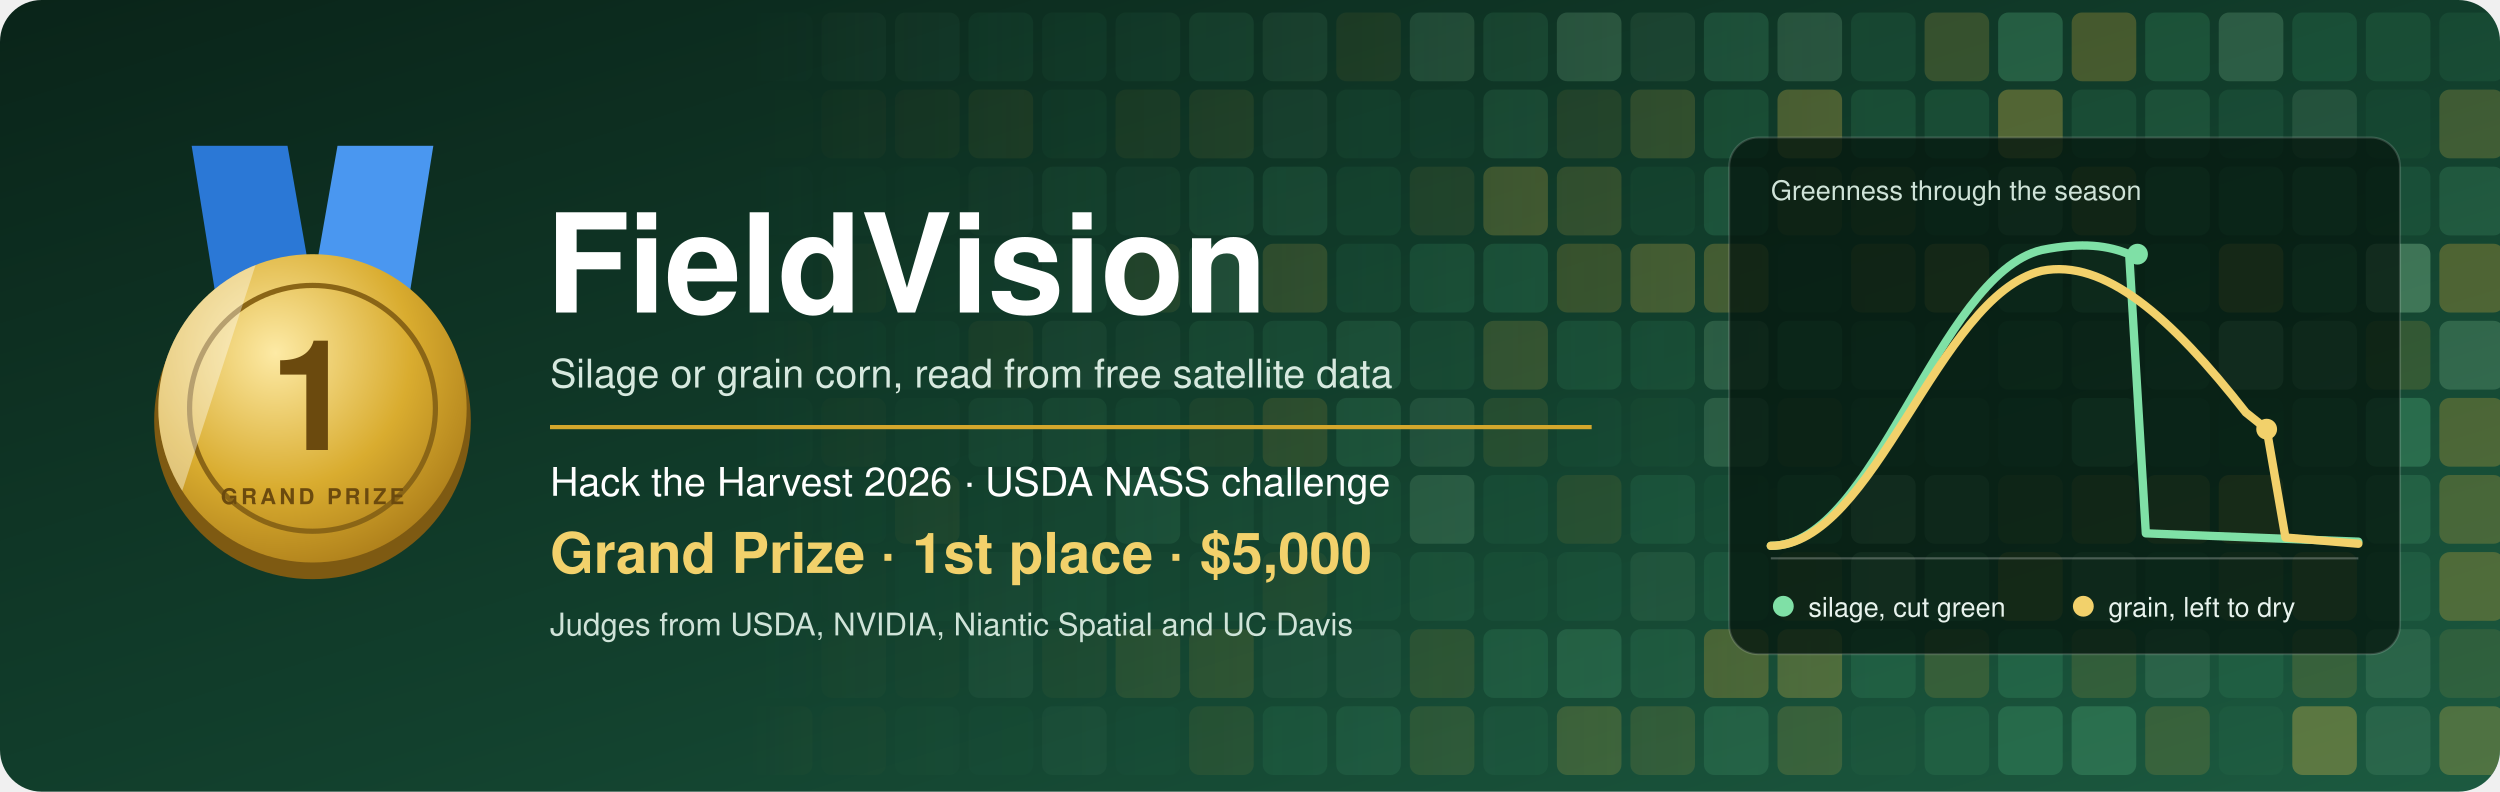
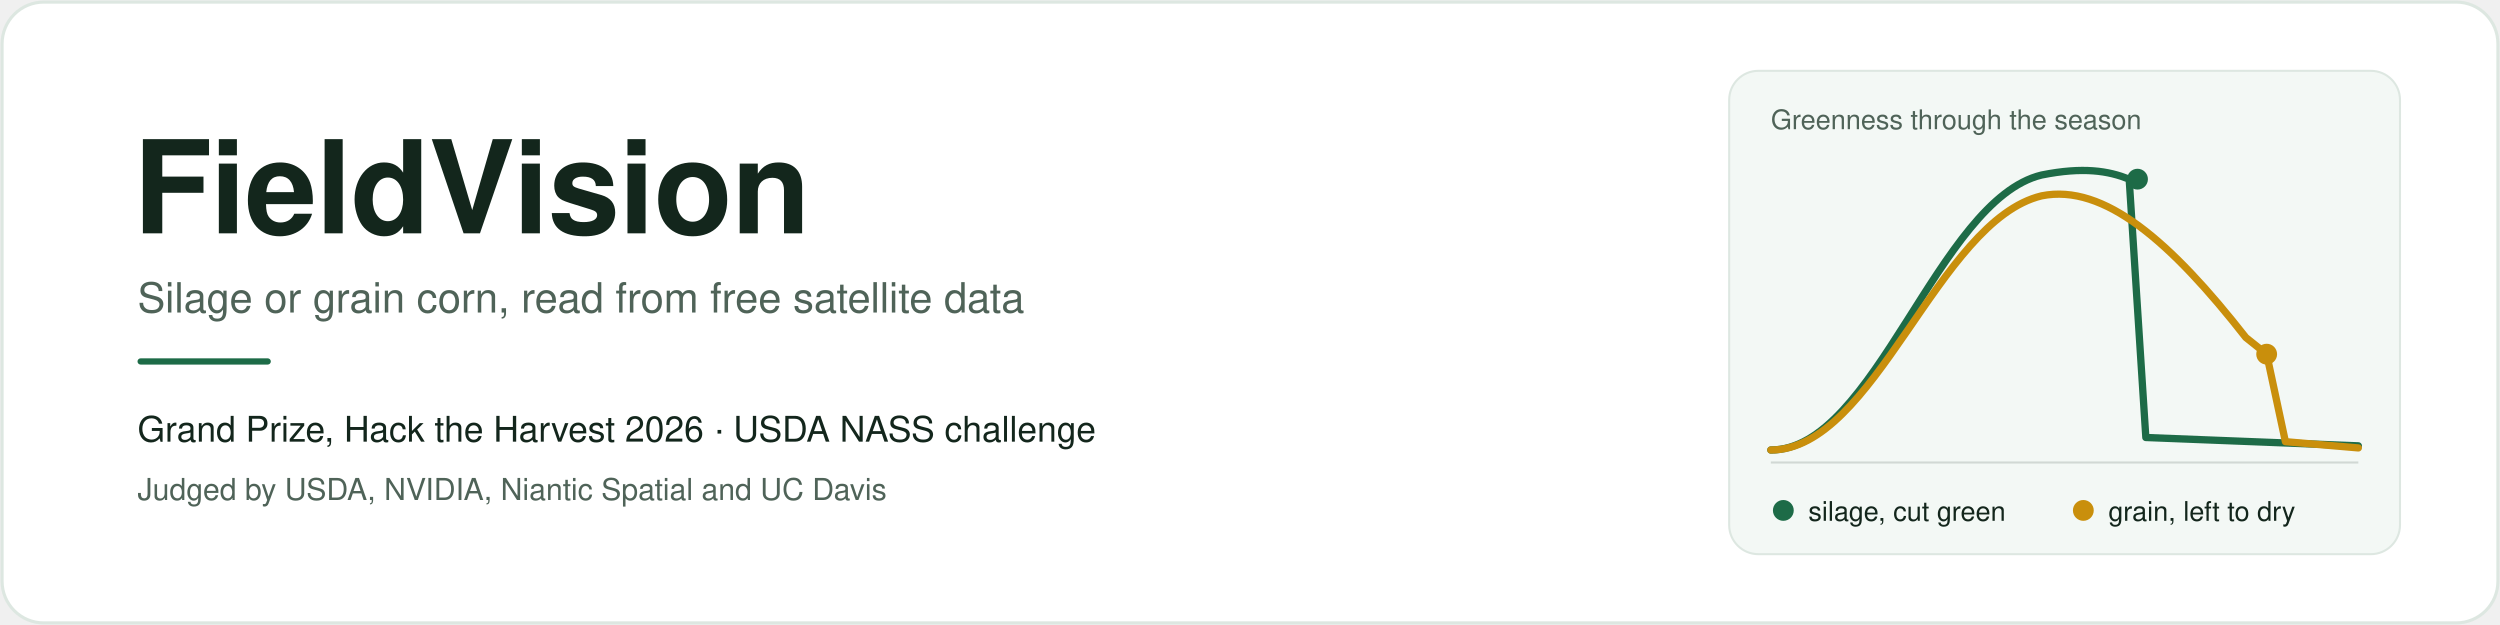
- <svg xmlns="http://www.w3.org/2000/svg" viewBox="0 0 1200 380" width="1200" height="380" role="img" aria-label="FieldVision: Grand Prize, 1st place, Hack the Harvest 2026, USDA NASS challenge">
+ <svg xmlns="http://www.w3.org/2000/svg" viewBox="0 0 1200 300" width="1200" height="300" role="img" aria-label="FieldVision: Grand Prize, Hack the Harvest 2026, USDA NASS challenge">
  <defs>
-     <linearGradient id="bg" x1="0" y1="0" x2="1" y2="1">
-       <stop offset="0" stop-color="#0a2419" />
-       <stop offset="0.55" stop-color="#12402d" />
-       <stop offset="1" stop-color="#1c5a40" />
-     </linearGradient>
-     <linearGradient id="fade" x1="0" y1="0" x2="1" y2="0">
-       <stop offset="0.30" stop-color="#fff" stop-opacity="0" />
-       <stop offset="0.75" stop-color="#fff" stop-opacity="1" />
-     </linearGradient>
-     <mask id="tilemask">
-       <rect width="1200" height="380" fill="url(#fade)" />
-     </mask>
-     <clipPath id="frame">
-       <rect width="1200" height="380" rx="20" />
-     </clipPath>
-     <radialGradient id="gold" cx="0.38" cy="0.32" r="0.8">
-       <stop offset="0" stop-color="#fdeaa5" />
-       <stop offset="0.55" stop-color="#d9ac2f" />
-       <stop offset="1" stop-color="#a47516" />
-     </radialGradient>
-     <clipPath id="coin">
-       <circle cx="150" cy="196" r="74" />
-     </clipPath>
    <style>
      text { font-family: 'Segoe UI', 'Helvetica Neue', Helvetica, Arial, sans-serif; }
-       .draw { fill: none; stroke-width: 4; stroke-linecap: round; stroke-linejoin: round;
+       .draw { fill: none; stroke-width: 3.5; stroke-linecap: round; stroke-linejoin: round;
               stroke-dasharray: 640; stroke-dashoffset: 0; animation: draw 9s ease-out infinite; }
      .late { animation-name: drawlate; }
-       .shine { animation: sweep 5s ease-in-out infinite; }
      .dot { opacity: 1; animation: pop 9s ease-out infinite; }
      @keyframes drawlate { 0%, 8% { stroke-dashoffset: 640; } 40% { stroke-dashoffset: 0; } 100% { stroke-dashoffset: 0; } }
      @keyframes draw { 0% { stroke-dashoffset: 640; } 32% { stroke-dashoffset: 0; } 100% { stroke-dashoffset: 0; } }
-       @keyframes sweep { 0%, 55% { transform: translateX(-170px); } 85%, 100% { transform: translateX(170px); } }
      @keyframes pop { 0%, 30% { opacity: 0; } 38%, 100% { opacity: 1; } }
    </style>
  </defs>
-   <g clip-path="url(#frame)">
-     <rect width="1200" height="380" fill="url(#bg)" />
-     <g mask="url(#tilemask)">
-       <rect x="6.0" y="6.0" width="31" height="33" rx="5" fill="#2f7d55" opacity="0.33" />
-       <rect x="41.3" y="6.0" width="31" height="33" rx="5" fill="#d9b84a" opacity="0.26" />
-       <rect x="76.6" y="6.0" width="31" height="33" rx="5" fill="#3f9a6a" opacity="0.30" />
-       <rect x="111.9" y="6.0" width="31" height="33" rx="5" fill="#3f9a6a" opacity="0.19" />
-       <rect x="147.2" y="6.0" width="31" height="33" rx="5" fill="#3f9a6a" opacity="0.32" />
-       <rect x="182.5" y="6.0" width="31" height="33" rx="5" fill="#58b782" opacity="0.11" />
-       <rect x="217.8" y="6.0" width="31" height="33" rx="5" fill="#d9b84a" opacity="0.20" />
-       <rect x="253.1" y="6.0" width="31" height="33" rx="5" fill="#58b782" opacity="0.12" />
-       <rect x="288.4" y="6.0" width="31" height="33" rx="5" fill="#d9b84a" opacity="0.11" />
-       <rect x="323.7" y="6.0" width="31" height="33" rx="5" fill="#8fcf9f" opacity="0.13" />
-       <rect x="359.0" y="6.0" width="31" height="33" rx="5" fill="#58b782" opacity="0.25" />
-       <rect x="394.3" y="6.0" width="31" height="33" rx="5" fill="#8fcf9f" opacity="0.33" />
-       <rect x="429.6" y="6.0" width="31" height="33" rx="5" fill="#8fcf9f" opacity="0.24" />
-       <rect x="464.9" y="6.0" width="31" height="33" rx="5" fill="#3f9a6a" opacity="0.33" />
-       <rect x="500.2" y="6.0" width="31" height="33" rx="5" fill="#3f9a6a" opacity="0.23" />
-       <rect x="535.5" y="6.0" width="31" height="33" rx="5" fill="#58b782" opacity="0.17" />
-       <rect x="570.8" y="6.0" width="31" height="33" rx="5" fill="#58b782" opacity="0.23" />
-       <rect x="606.1" y="6.0" width="31" height="33" rx="5" fill="#8fcf9f" opacity="0.17" />
-       <rect x="641.4" y="6.0" width="31" height="33" rx="5" fill="#c9a53a" opacity="0.14" />
-       <rect x="676.7" y="6.0" width="31" height="33" rx="5" fill="#8fcf9f" opacity="0.24" />
-       <rect x="712.0" y="6.0" width="31" height="33" rx="5" fill="#58b782" opacity="0.19" />
-       <rect x="747.3" y="6.0" width="31" height="33" rx="5" fill="#8fcf9f" opacity="0.27" />
-       <rect x="782.6" y="6.0" width="31" height="33" rx="5" fill="#8fcf9f" opacity="0.11" />
-       <rect x="817.9" y="6.0" width="31" height="33" rx="5" fill="#58b782" opacity="0.22" />
-       <rect x="853.2" y="6.0" width="31" height="33" rx="5" fill="#8fcf9f" opacity="0.20" />
-       <rect x="888.5" y="6.0" width="31" height="33" rx="5" fill="#2f7d55" opacity="0.21" />
-       <rect x="923.8" y="6.0" width="31" height="33" rx="5" fill="#d9b84a" opacity="0.19" />
-       <rect x="959.1" y="6.0" width="31" height="33" rx="5" fill="#58b782" opacity="0.29" />
-       <rect x="994.4" y="6.0" width="31" height="33" rx="5" fill="#c9a53a" opacity="0.29" />
-       <rect x="1029.7" y="6.0" width="31" height="33" rx="5" fill="#3f9a6a" opacity="0.24" />
-       <rect x="1065.0" y="6.0" width="31" height="33" rx="5" fill="#8fcf9f" opacity="0.22" />
-       <rect x="1100.3" y="6.0" width="31" height="33" rx="5" fill="#2f7d55" opacity="0.28" />
-       <rect x="1135.6" y="6.0" width="31" height="33" rx="5" fill="#2f7d55" opacity="0.25" />
-       <rect x="1170.9" y="6.0" width="31" height="33" rx="5" fill="#3f9a6a" opacity="0.13" />
-       <rect x="6.0" y="43.0" width="31" height="33" rx="5" fill="#d9b84a" opacity="0.14" />
-       <rect x="41.3" y="43.0" width="31" height="33" rx="5" fill="#2f7d55" opacity="0.14" />
-       <rect x="76.6" y="43.0" width="31" height="33" rx="5" fill="#d9b84a" opacity="0.20" />
-       <rect x="111.9" y="43.0" width="31" height="33" rx="5" fill="#c9a53a" opacity="0.12" />
-       <rect x="147.2" y="43.0" width="31" height="33" rx="5" fill="#8fcf9f" opacity="0.24" />
-       <rect x="182.5" y="43.0" width="31" height="33" rx="5" fill="#2f7d55" opacity="0.18" />
-       <rect x="217.8" y="43.0" width="31" height="33" rx="5" fill="#2f7d55" opacity="0.24" />
-       <rect x="253.1" y="43.0" width="31" height="33" rx="5" fill="#8fcf9f" opacity="0.29" />
-       <rect x="288.4" y="43.0" width="31" height="33" rx="5" fill="#3f9a6a" opacity="0.30" />
-       <rect x="323.7" y="43.0" width="31" height="33" rx="5" fill="#2f7d55" opacity="0.21" />
-       <rect x="359.0" y="43.0" width="31" height="33" rx="5" fill="#c9a53a" opacity="0.12" />
-       <rect x="394.3" y="43.0" width="31" height="33" rx="5" fill="#c9a53a" opacity="0.27" />
-       <rect x="429.6" y="43.0" width="31" height="33" rx="5" fill="#c9a53a" opacity="0.24" />
-       <rect x="464.9" y="43.0" width="31" height="33" rx="5" fill="#c9a53a" opacity="0.30" />
-       <rect x="500.2" y="43.0" width="31" height="33" rx="5" fill="#2f7d55" opacity="0.27" />
-       <rect x="535.5" y="43.0" width="31" height="33" rx="5" fill="#c9a53a" opacity="0.18" />
-       <rect x="570.8" y="43.0" width="31" height="33" rx="5" fill="#d9b84a" opacity="0.19" />
-       <rect x="606.1" y="43.0" width="31" height="33" rx="5" fill="#8fcf9f" opacity="0.13" />
-       <rect x="641.4" y="43.0" width="31" height="33" rx="5" fill="#3f9a6a" opacity="0.15" />
-       <rect x="676.7" y="43.0" width="31" height="33" rx="5" fill="#2f7d55" opacity="0.13" />
-       <rect x="712.0" y="43.0" width="31" height="33" rx="5" fill="#58b782" opacity="0.20" />
-       <rect x="747.3" y="43.0" width="31" height="33" rx="5" fill="#d9b84a" opacity="0.12" />
-       <rect x="782.6" y="43.0" width="31" height="33" rx="5" fill="#d9b84a" opacity="0.20" />
-       <rect x="817.9" y="43.0" width="31" height="33" rx="5" fill="#2f7d55" opacity="0.31" />
-       <rect x="853.2" y="43.0" width="31" height="33" rx="5" fill="#d9b84a" opacity="0.31" />
-       <rect x="888.5" y="43.0" width="31" height="33" rx="5" fill="#2f7d55" opacity="0.27" />
-       <rect x="923.8" y="43.0" width="31" height="33" rx="5" fill="#2f7d55" opacity="0.26" />
-       <rect x="959.1" y="43.0" width="31" height="33" rx="5" fill="#d9b84a" opacity="0.33" />
-       <rect x="994.4" y="43.0" width="31" height="33" rx="5" fill="#58b782" opacity="0.12" />
-       <rect x="1029.7" y="43.0" width="31" height="33" rx="5" fill="#58b782" opacity="0.16" />
-       <rect x="1065.0" y="43.0" width="31" height="33" rx="5" fill="#58b782" opacity="0.10" />
-       <rect x="1100.3" y="43.0" width="31" height="33" rx="5" fill="#8fcf9f" opacity="0.14" />
-       <rect x="1135.6" y="43.0" width="31" height="33" rx="5" fill="#2f7d55" opacity="0.10" />
-       <rect x="1170.9" y="43.0" width="31" height="33" rx="5" fill="#d9b84a" opacity="0.23" />
-       <rect x="6.0" y="80.0" width="31" height="33" rx="5" fill="#8fcf9f" opacity="0.24" />
-       <rect x="41.3" y="80.0" width="31" height="33" rx="5" fill="#58b782" opacity="0.27" />
-       <rect x="76.6" y="80.0" width="31" height="33" rx="5" fill="#8fcf9f" opacity="0.33" />
-       <rect x="111.9" y="80.0" width="31" height="33" rx="5" fill="#c9a53a" opacity="0.26" />
-       <rect x="147.2" y="80.0" width="31" height="33" rx="5" fill="#3f9a6a" opacity="0.21" />
-       <rect x="182.5" y="80.0" width="31" height="33" rx="5" fill="#c9a53a" opacity="0.29" />
-       <rect x="217.8" y="80.0" width="31" height="33" rx="5" fill="#d9b84a" opacity="0.20" />
-       <rect x="253.1" y="80.0" width="31" height="33" rx="5" fill="#d9b84a" opacity="0.12" />
-       <rect x="288.4" y="80.0" width="31" height="33" rx="5" fill="#c9a53a" opacity="0.20" />
-       <rect x="323.7" y="80.0" width="31" height="33" rx="5" fill="#58b782" opacity="0.12" />
-       <rect x="359.0" y="80.0" width="31" height="33" rx="5" fill="#58b782" opacity="0.21" />
-       <rect x="394.3" y="80.0" width="31" height="33" rx="5" fill="#3f9a6a" opacity="0.18" />
-       <rect x="429.6" y="80.0" width="31" height="33" rx="5" fill="#3f9a6a" opacity="0.12" />
-       <rect x="464.9" y="80.0" width="31" height="33" rx="5" fill="#8fcf9f" opacity="0.14" />
-       <rect x="500.2" y="80.0" width="31" height="33" rx="5" fill="#3f9a6a" opacity="0.33" />
-       <rect x="535.5" y="80.0" width="31" height="33" rx="5" fill="#8fcf9f" opacity="0.11" />
-       <rect x="570.8" y="80.0" width="31" height="33" rx="5" fill="#58b782" opacity="0.25" />
-       <rect x="606.1" y="80.0" width="31" height="33" rx="5" fill="#58b782" opacity="0.25" />
-       <rect x="641.4" y="80.0" width="31" height="33" rx="5" fill="#2f7d55" opacity="0.24" />
-       <rect x="676.7" y="80.0" width="31" height="33" rx="5" fill="#d9b84a" opacity="0.13" />
-       <rect x="712.0" y="80.0" width="31" height="33" rx="5" fill="#d9b84a" opacity="0.34" />
-       <rect x="747.3" y="80.0" width="31" height="33" rx="5" fill="#d9b84a" opacity="0.22" />
-       <rect x="782.6" y="80.0" width="31" height="33" rx="5" fill="#2f7d55" opacity="0.12" />
-       <rect x="817.9" y="80.0" width="31" height="33" rx="5" fill="#3f9a6a" opacity="0.28" />
-       <rect x="853.2" y="80.0" width="31" height="33" rx="5" fill="#c9a53a" opacity="0.16" />
-       <rect x="888.5" y="80.0" width="31" height="33" rx="5" fill="#c9a53a" opacity="0.14" />
-       <rect x="923.8" y="80.0" width="31" height="33" rx="5" fill="#3f9a6a" opacity="0.15" />
-       <rect x="959.1" y="80.0" width="31" height="33" rx="5" fill="#8fcf9f" opacity="0.19" />
-       <rect x="994.4" y="80.0" width="31" height="33" rx="5" fill="#c9a53a" opacity="0.23" />
-       <rect x="1029.7" y="80.0" width="31" height="33" rx="5" fill="#3f9a6a" opacity="0.28" />
-       <rect x="1065.0" y="80.0" width="31" height="33" rx="5" fill="#2f7d55" opacity="0.33" />
-       <rect x="1100.3" y="80.0" width="31" height="33" rx="5" fill="#3f9a6a" opacity="0.27" />
-       <rect x="1135.6" y="80.0" width="31" height="33" rx="5" fill="#2f7d55" opacity="0.22" />
-       <rect x="1170.9" y="80.0" width="31" height="33" rx="5" fill="#58b782" opacity="0.19" />
-       <rect x="6.0" y="117.0" width="31" height="33" rx="5" fill="#58b782" opacity="0.23" />
-       <rect x="41.3" y="117.0" width="31" height="33" rx="5" fill="#8fcf9f" opacity="0.18" />
-       <rect x="76.6" y="117.0" width="31" height="33" rx="5" fill="#58b782" opacity="0.25" />
-       <rect x="111.9" y="117.0" width="31" height="33" rx="5" fill="#58b782" opacity="0.29" />
-       <rect x="147.2" y="117.0" width="31" height="33" rx="5" fill="#d9b84a" opacity="0.28" />
-       <rect x="182.5" y="117.0" width="31" height="33" rx="5" fill="#58b782" opacity="0.15" />
-       <rect x="217.8" y="117.0" width="31" height="33" rx="5" fill="#d9b84a" opacity="0.19" />
-       <rect x="253.1" y="117.0" width="31" height="33" rx="5" fill="#3f9a6a" opacity="0.34" />
-       <rect x="288.4" y="117.0" width="31" height="33" rx="5" fill="#2f7d55" opacity="0.21" />
-       <rect x="323.7" y="117.0" width="31" height="33" rx="5" fill="#58b782" opacity="0.27" />
-       <rect x="359.0" y="117.0" width="31" height="33" rx="5" fill="#2f7d55" opacity="0.21" />
-       <rect x="394.3" y="117.0" width="31" height="33" rx="5" fill="#c9a53a" opacity="0.34" />
-       <rect x="429.6" y="117.0" width="31" height="33" rx="5" fill="#2f7d55" opacity="0.12" />
-       <rect x="464.9" y="117.0" width="31" height="33" rx="5" fill="#3f9a6a" opacity="0.15" />
-       <rect x="500.2" y="117.0" width="31" height="33" rx="5" fill="#58b782" opacity="0.18" />
-       <rect x="535.5" y="117.0" width="31" height="33" rx="5" fill="#d9b84a" opacity="0.25" />
-       <rect x="570.8" y="117.0" width="31" height="33" rx="5" fill="#8fcf9f" opacity="0.30" />
-       <rect x="606.1" y="117.0" width="31" height="33" rx="5" fill="#d9b84a" opacity="0.32" />
-       <rect x="641.4" y="117.0" width="31" height="33" rx="5" fill="#2f7d55" opacity="0.29" />
-       <rect x="676.7" y="117.0" width="31" height="33" rx="5" fill="#3f9a6a" opacity="0.30" />
-       <rect x="712.0" y="117.0" width="31" height="33" rx="5" fill="#3f9a6a" opacity="0.32" />
-       <rect x="747.3" y="117.0" width="31" height="33" rx="5" fill="#c9a53a" opacity="0.28" />
-       <rect x="782.6" y="117.0" width="31" height="33" rx="5" fill="#d9b84a" opacity="0.31" />
-       <rect x="817.9" y="117.0" width="31" height="33" rx="5" fill="#d9b84a" opacity="0.29" />
-       <rect x="853.2" y="117.0" width="31" height="33" rx="5" fill="#2f7d55" opacity="0.12" />
-       <rect x="888.5" y="117.0" width="31" height="33" rx="5" fill="#c9a53a" opacity="0.20" />
-       <rect x="923.8" y="117.0" width="31" height="33" rx="5" fill="#d9b84a" opacity="0.28" />
-       <rect x="959.1" y="117.0" width="31" height="33" rx="5" fill="#3f9a6a" opacity="0.27" />
-       <rect x="994.4" y="117.0" width="31" height="33" rx="5" fill="#58b782" opacity="0.34" />
-       <rect x="1029.7" y="117.0" width="31" height="33" rx="5" fill="#3f9a6a" opacity="0.14" />
-       <rect x="1065.0" y="117.0" width="31" height="33" rx="5" fill="#d9b84a" opacity="0.29" />
-       <rect x="1100.3" y="117.0" width="31" height="33" rx="5" fill="#58b782" opacity="0.25" />
-       <rect x="1135.6" y="117.0" width="31" height="33" rx="5" fill="#8fcf9f" opacity="0.34" />
-       <rect x="1170.9" y="117.0" width="31" height="33" rx="5" fill="#c9a53a" opacity="0.32" />
-       <rect x="6.0" y="154.0" width="31" height="33" rx="5" fill="#58b782" opacity="0.23" />
-       <rect x="41.3" y="154.0" width="31" height="33" rx="5" fill="#58b782" opacity="0.11" />
-       <rect x="76.6" y="154.0" width="31" height="33" rx="5" fill="#c9a53a" opacity="0.26" />
-       <rect x="111.9" y="154.0" width="31" height="33" rx="5" fill="#8fcf9f" opacity="0.28" />
-       <rect x="147.2" y="154.0" width="31" height="33" rx="5" fill="#58b782" opacity="0.20" />
-       <rect x="182.5" y="154.0" width="31" height="33" rx="5" fill="#58b782" opacity="0.30" />
-       <rect x="217.8" y="154.0" width="31" height="33" rx="5" fill="#58b782" opacity="0.11" />
-       <rect x="253.1" y="154.0" width="31" height="33" rx="5" fill="#58b782" opacity="0.17" />
-       <rect x="288.4" y="154.0" width="31" height="33" rx="5" fill="#58b782" opacity="0.28" />
-       <rect x="323.7" y="154.0" width="31" height="33" rx="5" fill="#2f7d55" opacity="0.16" />
-       <rect x="359.0" y="154.0" width="31" height="33" rx="5" fill="#d9b84a" opacity="0.30" />
-       <rect x="394.3" y="154.0" width="31" height="33" rx="5" fill="#3f9a6a" opacity="0.32" />
-       <rect x="429.6" y="154.0" width="31" height="33" rx="5" fill="#2f7d55" opacity="0.32" />
-       <rect x="464.9" y="154.0" width="31" height="33" rx="5" fill="#c9a53a" opacity="0.24" />
-       <rect x="500.2" y="154.0" width="31" height="33" rx="5" fill="#8fcf9f" opacity="0.20" />
-       <rect x="535.5" y="154.0" width="31" height="33" rx="5" fill="#8fcf9f" opacity="0.13" />
-       <rect x="570.8" y="154.0" width="31" height="33" rx="5" fill="#58b782" opacity="0.23" />
-       <rect x="606.1" y="154.0" width="31" height="33" rx="5" fill="#3f9a6a" opacity="0.31" />
-       <rect x="641.4" y="154.0" width="31" height="33" rx="5" fill="#58b782" opacity="0.25" />
-       <rect x="676.7" y="154.0" width="31" height="33" rx="5" fill="#58b782" opacity="0.14" />
-       <rect x="712.0" y="154.0" width="31" height="33" rx="5" fill="#d9b84a" opacity="0.25" />
-       <rect x="747.3" y="154.0" width="31" height="33" rx="5" fill="#3f9a6a" opacity="0.23" />
-       <rect x="782.6" y="154.0" width="31" height="33" rx="5" fill="#2f7d55" opacity="0.26" />
-       <rect x="817.9" y="154.0" width="31" height="33" rx="5" fill="#8fcf9f" opacity="0.23" />
-       <rect x="853.2" y="154.0" width="31" height="33" rx="5" fill="#3f9a6a" opacity="0.31" />
-       <rect x="888.5" y="154.0" width="31" height="33" rx="5" fill="#3f9a6a" opacity="0.16" />
-       <rect x="923.8" y="154.0" width="31" height="33" rx="5" fill="#2f7d55" opacity="0.11" />
-       <rect x="959.1" y="154.0" width="31" height="33" rx="5" fill="#3f9a6a" opacity="0.22" />
-       <rect x="994.4" y="154.0" width="31" height="33" rx="5" fill="#8fcf9f" opacity="0.11" />
-       <rect x="1029.7" y="154.0" width="31" height="33" rx="5" fill="#3f9a6a" opacity="0.21" />
-       <rect x="1065.0" y="154.0" width="31" height="33" rx="5" fill="#8fcf9f" opacity="0.33" />
-       <rect x="1100.3" y="154.0" width="31" height="33" rx="5" fill="#8fcf9f" opacity="0.22" />
-       <rect x="1135.6" y="154.0" width="31" height="33" rx="5" fill="#c9a53a" opacity="0.17" />
-       <rect x="1170.9" y="154.0" width="31" height="33" rx="5" fill="#8fcf9f" opacity="0.23" />
-       <rect x="6.0" y="191.0" width="31" height="33" rx="5" fill="#d9b84a" opacity="0.22" />
-       <rect x="41.3" y="191.0" width="31" height="33" rx="5" fill="#58b782" opacity="0.27" />
-       <rect x="76.6" y="191.0" width="31" height="33" rx="5" fill="#2f7d55" opacity="0.32" />
-       <rect x="111.9" y="191.0" width="31" height="33" rx="5" fill="#58b782" opacity="0.30" />
-       <rect x="147.2" y="191.0" width="31" height="33" rx="5" fill="#58b782" opacity="0.20" />
-       <rect x="182.5" y="191.0" width="31" height="33" rx="5" fill="#d9b84a" opacity="0.21" />
-       <rect x="217.8" y="191.0" width="31" height="33" rx="5" fill="#3f9a6a" opacity="0.26" />
-       <rect x="253.1" y="191.0" width="31" height="33" rx="5" fill="#d9b84a" opacity="0.12" />
-       <rect x="288.4" y="191.0" width="31" height="33" rx="5" fill="#c9a53a" opacity="0.17" />
-       <rect x="323.7" y="191.0" width="31" height="33" rx="5" fill="#3f9a6a" opacity="0.32" />
-       <rect x="359.0" y="191.0" width="31" height="33" rx="5" fill="#58b782" opacity="0.33" />
-       <rect x="394.3" y="191.0" width="31" height="33" rx="5" fill="#c9a53a" opacity="0.26" />
-       <rect x="429.6" y="191.0" width="31" height="33" rx="5" fill="#58b782" opacity="0.16" />
-       <rect x="464.9" y="191.0" width="31" height="33" rx="5" fill="#58b782" opacity="0.33" />
-       <rect x="500.2" y="191.0" width="31" height="33" rx="5" fill="#58b782" opacity="0.28" />
-       <rect x="535.5" y="191.0" width="31" height="33" rx="5" fill="#3f9a6a" opacity="0.20" />
-       <rect x="570.8" y="191.0" width="31" height="33" rx="5" fill="#d9b84a" opacity="0.14" />
-       <rect x="606.1" y="191.0" width="31" height="33" rx="5" fill="#c9a53a" opacity="0.30" />
-       <rect x="641.4" y="191.0" width="31" height="33" rx="5" fill="#58b782" opacity="0.27" />
-       <rect x="676.7" y="191.0" width="31" height="33" rx="5" fill="#8fcf9f" opacity="0.20" />
-       <rect x="712.0" y="191.0" width="31" height="33" rx="5" fill="#d9b84a" opacity="0.15" />
-       <rect x="747.3" y="191.0" width="31" height="33" rx="5" fill="#2f7d55" opacity="0.12" />
-       <rect x="782.6" y="191.0" width="31" height="33" rx="5" fill="#2f7d55" opacity="0.10" />
-       <rect x="817.9" y="191.0" width="31" height="33" rx="5" fill="#8fcf9f" opacity="0.21" />
-       <rect x="853.2" y="191.0" width="31" height="33" rx="5" fill="#c9a53a" opacity="0.10" />
-       <rect x="888.5" y="191.0" width="31" height="33" rx="5" fill="#2f7d55" opacity="0.22" />
-       <rect x="923.8" y="191.0" width="31" height="33" rx="5" fill="#2f7d55" opacity="0.22" />
-       <rect x="959.1" y="191.0" width="31" height="33" rx="5" fill="#3f9a6a" opacity="0.13" />
-       <rect x="994.4" y="191.0" width="31" height="33" rx="5" fill="#58b782" opacity="0.33" />
-       <rect x="1029.7" y="191.0" width="31" height="33" rx="5" fill="#3f9a6a" opacity="0.12" />
-       <rect x="1065.0" y="191.0" width="31" height="33" rx="5" fill="#2f7d55" opacity="0.11" />
-       <rect x="1100.3" y="191.0" width="31" height="33" rx="5" fill="#58b782" opacity="0.16" />
-       <rect x="1135.6" y="191.0" width="31" height="33" rx="5" fill="#58b782" opacity="0.30" />
-       <rect x="1170.9" y="191.0" width="31" height="33" rx="5" fill="#c9a53a" opacity="0.30" />
-       <rect x="6.0" y="228.0" width="31" height="33" rx="5" fill="#2f7d55" opacity="0.20" />
-       <rect x="41.3" y="228.0" width="31" height="33" rx="5" fill="#8fcf9f" opacity="0.32" />
-       <rect x="76.6" y="228.0" width="31" height="33" rx="5" fill="#8fcf9f" opacity="0.22" />
-       <rect x="111.9" y="228.0" width="31" height="33" rx="5" fill="#2f7d55" opacity="0.12" />
-       <rect x="147.2" y="228.0" width="31" height="33" rx="5" fill="#3f9a6a" opacity="0.29" />
-       <rect x="182.5" y="228.0" width="31" height="33" rx="5" fill="#58b782" opacity="0.20" />
-       <rect x="217.8" y="228.0" width="31" height="33" rx="5" fill="#3f9a6a" opacity="0.16" />
-       <rect x="253.1" y="228.0" width="31" height="33" rx="5" fill="#3f9a6a" opacity="0.25" />
-       <rect x="288.4" y="228.0" width="31" height="33" rx="5" fill="#2f7d55" opacity="0.12" />
-       <rect x="323.7" y="228.0" width="31" height="33" rx="5" fill="#58b782" opacity="0.12" />
-       <rect x="359.0" y="228.0" width="31" height="33" rx="5" fill="#3f9a6a" opacity="0.21" />
-       <rect x="394.3" y="228.0" width="31" height="33" rx="5" fill="#2f7d55" opacity="0.34" />
-       <rect x="429.6" y="228.0" width="31" height="33" rx="5" fill="#d9b84a" opacity="0.32" />
-       <rect x="464.9" y="228.0" width="31" height="33" rx="5" fill="#2f7d55" opacity="0.25" />
-       <rect x="500.2" y="228.0" width="31" height="33" rx="5" fill="#3f9a6a" opacity="0.23" />
-       <rect x="535.5" y="228.0" width="31" height="33" rx="5" fill="#58b782" opacity="0.33" />
-       <rect x="570.8" y="228.0" width="31" height="33" rx="5" fill="#58b782" opacity="0.16" />
-       <rect x="606.1" y="228.0" width="31" height="33" rx="5" fill="#58b782" opacity="0.15" />
-       <rect x="641.4" y="228.0" width="31" height="33" rx="5" fill="#2f7d55" opacity="0.25" />
-       <rect x="676.7" y="228.0" width="31" height="33" rx="5" fill="#8fcf9f" opacity="0.28" />
-       <rect x="712.0" y="228.0" width="31" height="33" rx="5" fill="#2f7d55" opacity="0.21" />
-       <rect x="747.3" y="228.0" width="31" height="33" rx="5" fill="#c9a53a" opacity="0.14" />
-       <rect x="782.6" y="228.0" width="31" height="33" rx="5" fill="#2f7d55" opacity="0.29" />
-       <rect x="817.9" y="228.0" width="31" height="33" rx="5" fill="#2f7d55" opacity="0.11" />
-       <rect x="853.2" y="228.0" width="31" height="33" rx="5" fill="#3f9a6a" opacity="0.28" />
-       <rect x="888.5" y="228.0" width="31" height="33" rx="5" fill="#8fcf9f" opacity="0.33" />
-       <rect x="923.8" y="228.0" width="31" height="33" rx="5" fill="#8fcf9f" opacity="0.21" />
-       <rect x="959.1" y="228.0" width="31" height="33" rx="5" fill="#d9b84a" opacity="0.13" />
-       <rect x="994.4" y="228.0" width="31" height="33" rx="5" fill="#c9a53a" opacity="0.20" />
-       <rect x="1029.7" y="228.0" width="31" height="33" rx="5" fill="#d9b84a" opacity="0.23" />
-       <rect x="1065.0" y="228.0" width="31" height="33" rx="5" fill="#d9b84a" opacity="0.33" />
-       <rect x="1100.3" y="228.0" width="31" height="33" rx="5" fill="#2f7d55" opacity="0.27" />
-       <rect x="1135.6" y="228.0" width="31" height="33" rx="5" fill="#58b782" opacity="0.18" />
-       <rect x="1170.9" y="228.0" width="31" height="33" rx="5" fill="#c9a53a" opacity="0.27" />
-       <rect x="6.0" y="265.0" width="31" height="33" rx="5" fill="#58b782" opacity="0.20" />
-       <rect x="41.3" y="265.0" width="31" height="33" rx="5" fill="#2f7d55" opacity="0.34" />
-       <rect x="76.6" y="265.0" width="31" height="33" rx="5" fill="#58b782" opacity="0.10" />
-       <rect x="111.9" y="265.0" width="31" height="33" rx="5" fill="#c9a53a" opacity="0.28" />
-       <rect x="147.2" y="265.0" width="31" height="33" rx="5" fill="#2f7d55" opacity="0.20" />
-       <rect x="182.5" y="265.0" width="31" height="33" rx="5" fill="#3f9a6a" opacity="0.12" />
-       <rect x="217.8" y="265.0" width="31" height="33" rx="5" fill="#d9b84a" opacity="0.31" />
-       <rect x="253.1" y="265.0" width="31" height="33" rx="5" fill="#c9a53a" opacity="0.33" />
-       <rect x="288.4" y="265.0" width="31" height="33" rx="5" fill="#8fcf9f" opacity="0.16" />
-       <rect x="323.7" y="265.0" width="31" height="33" rx="5" fill="#2f7d55" opacity="0.11" />
-       <rect x="359.0" y="265.0" width="31" height="33" rx="5" fill="#58b782" opacity="0.14" />
-       <rect x="394.3" y="265.0" width="31" height="33" rx="5" fill="#d9b84a" opacity="0.10" />
-       <rect x="429.6" y="265.0" width="31" height="33" rx="5" fill="#2f7d55" opacity="0.33" />
-       <rect x="464.9" y="265.0" width="31" height="33" rx="5" fill="#8fcf9f" opacity="0.18" />
-       <rect x="500.2" y="265.0" width="31" height="33" rx="5" fill="#3f9a6a" opacity="0.33" />
-       <rect x="535.5" y="265.0" width="31" height="33" rx="5" fill="#2f7d55" opacity="0.15" />
-       <rect x="570.8" y="265.0" width="31" height="33" rx="5" fill="#58b782" opacity="0.10" />
-       <rect x="606.1" y="265.0" width="31" height="33" rx="5" fill="#d9b84a" opacity="0.12" />
-       <rect x="641.4" y="265.0" width="31" height="33" rx="5" fill="#2f7d55" opacity="0.22" />
-       <rect x="676.7" y="265.0" width="31" height="33" rx="5" fill="#58b782" opacity="0.16" />
-       <rect x="712.0" y="265.0" width="31" height="33" rx="5" fill="#3f9a6a" opacity="0.12" />
-       <rect x="747.3" y="265.0" width="31" height="33" rx="5" fill="#3f9a6a" opacity="0.13" />
-       <rect x="782.6" y="265.0" width="31" height="33" rx="5" fill="#8fcf9f" opacity="0.11" />
-       <rect x="817.9" y="265.0" width="31" height="33" rx="5" fill="#3f9a6a" opacity="0.17" />
-       <rect x="853.2" y="265.0" width="31" height="33" rx="5" fill="#c9a53a" opacity="0.16" />
-       <rect x="888.5" y="265.0" width="31" height="33" rx="5" fill="#8fcf9f" opacity="0.33" />
-       <rect x="923.8" y="265.0" width="31" height="33" rx="5" fill="#58b782" opacity="0.26" />
-       <rect x="959.1" y="265.0" width="31" height="33" rx="5" fill="#c9a53a" opacity="0.29" />
-       <rect x="994.4" y="265.0" width="31" height="33" rx="5" fill="#8fcf9f" opacity="0.19" />
-       <rect x="1029.7" y="265.0" width="31" height="33" rx="5" fill="#2f7d55" opacity="0.27" />
-       <rect x="1065.0" y="265.0" width="31" height="33" rx="5" fill="#d9b84a" opacity="0.14" />
-       <rect x="1100.3" y="265.0" width="31" height="33" rx="5" fill="#c9a53a" opacity="0.25" />
-       <rect x="1135.6" y="265.0" width="31" height="33" rx="5" fill="#58b782" opacity="0.11" />
-       <rect x="1170.9" y="265.0" width="31" height="33" rx="5" fill="#c9a53a" opacity="0.31" />
-       <rect x="6.0" y="302.0" width="31" height="33" rx="5" fill="#c9a53a" opacity="0.20" />
-       <rect x="41.3" y="302.0" width="31" height="33" rx="5" fill="#c9a53a" opacity="0.29" />
-       <rect x="76.6" y="302.0" width="31" height="33" rx="5" fill="#58b782" opacity="0.32" />
-       <rect x="111.9" y="302.0" width="31" height="33" rx="5" fill="#8fcf9f" opacity="0.24" />
-       <rect x="147.2" y="302.0" width="31" height="33" rx="5" fill="#3f9a6a" opacity="0.30" />
-       <rect x="182.5" y="302.0" width="31" height="33" rx="5" fill="#8fcf9f" opacity="0.29" />
-       <rect x="217.8" y="302.0" width="31" height="33" rx="5" fill="#c9a53a" opacity="0.26" />
-       <rect x="253.1" y="302.0" width="31" height="33" rx="5" fill="#c9a53a" opacity="0.25" />
-       <rect x="288.4" y="302.0" width="31" height="33" rx="5" fill="#3f9a6a" opacity="0.11" />
-       <rect x="323.7" y="302.0" width="31" height="33" rx="5" fill="#58b782" opacity="0.25" />
-       <rect x="359.0" y="302.0" width="31" height="33" rx="5" fill="#3f9a6a" opacity="0.19" />
-       <rect x="394.3" y="302.0" width="31" height="33" rx="5" fill="#d9b84a" opacity="0.23" />
-       <rect x="429.6" y="302.0" width="31" height="33" rx="5" fill="#c9a53a" opacity="0.10" />
-       <rect x="464.9" y="302.0" width="31" height="33" rx="5" fill="#8fcf9f" opacity="0.26" />
-       <rect x="500.2" y="302.0" width="31" height="33" rx="5" fill="#d9b84a" opacity="0.16" />
-       <rect x="535.5" y="302.0" width="31" height="33" rx="5" fill="#d9b84a" opacity="0.29" />
-       <rect x="570.8" y="302.0" width="31" height="33" rx="5" fill="#c9a53a" opacity="0.32" />
-       <rect x="606.1" y="302.0" width="31" height="33" rx="5" fill="#8fcf9f" opacity="0.12" />
-       <rect x="641.4" y="302.0" width="31" height="33" rx="5" fill="#8fcf9f" opacity="0.12" />
-       <rect x="676.7" y="302.0" width="31" height="33" rx="5" fill="#c9a53a" opacity="0.21" />
-       <rect x="712.0" y="302.0" width="31" height="33" rx="5" fill="#3f9a6a" opacity="0.30" />
-       <rect x="747.3" y="302.0" width="31" height="33" rx="5" fill="#58b782" opacity="0.28" />
-       <rect x="782.6" y="302.0" width="31" height="33" rx="5" fill="#58b782" opacity="0.16" />
-       <rect x="817.9" y="302.0" width="31" height="33" rx="5" fill="#c9a53a" opacity="0.33" />
-       <rect x="853.2" y="302.0" width="31" height="33" rx="5" fill="#d9b84a" opacity="0.30" />
-       <rect x="888.5" y="302.0" width="31" height="33" rx="5" fill="#3f9a6a" opacity="0.21" />
-       <rect x="923.8" y="302.0" width="31" height="33" rx="5" fill="#c9a53a" opacity="0.17" />
-       <rect x="959.1" y="302.0" width="31" height="33" rx="5" fill="#3f9a6a" opacity="0.25" />
-       <rect x="994.4" y="302.0" width="31" height="33" rx="5" fill="#c9a53a" opacity="0.15" />
-       <rect x="1029.7" y="302.0" width="31" height="33" rx="5" fill="#8fcf9f" opacity="0.14" />
-       <rect x="1065.0" y="302.0" width="31" height="33" rx="5" fill="#2f7d55" opacity="0.26" />
-       <rect x="1100.3" y="302.0" width="31" height="33" rx="5" fill="#c9a53a" opacity="0.17" />
-       <rect x="1135.6" y="302.0" width="31" height="33" rx="5" fill="#8fcf9f" opacity="0.13" />
-       <rect x="1170.9" y="302.0" width="31" height="33" rx="5" fill="#d9b84a" opacity="0.11" />
-       <rect x="6.0" y="339.0" width="31" height="33" rx="5" fill="#2f7d55" opacity="0.33" />
-       <rect x="41.3" y="339.0" width="31" height="33" rx="5" fill="#3f9a6a" opacity="0.27" />
-       <rect x="76.6" y="339.0" width="31" height="33" rx="5" fill="#c9a53a" opacity="0.22" />
-       <rect x="111.9" y="339.0" width="31" height="33" rx="5" fill="#c9a53a" opacity="0.22" />
-       <rect x="147.2" y="339.0" width="31" height="33" rx="5" fill="#d9b84a" opacity="0.21" />
-       <rect x="182.5" y="339.0" width="31" height="33" rx="5" fill="#3f9a6a" opacity="0.34" />
-       <rect x="217.8" y="339.0" width="31" height="33" rx="5" fill="#8fcf9f" opacity="0.15" />
-       <rect x="253.1" y="339.0" width="31" height="33" rx="5" fill="#3f9a6a" opacity="0.32" />
-       <rect x="288.4" y="339.0" width="31" height="33" rx="5" fill="#3f9a6a" opacity="0.17" />
-       <rect x="323.7" y="339.0" width="31" height="33" rx="5" fill="#3f9a6a" opacity="0.30" />
-       <rect x="359.0" y="339.0" width="31" height="33" rx="5" fill="#d9b84a" opacity="0.34" />
-       <rect x="394.3" y="339.0" width="31" height="33" rx="5" fill="#d9b84a" opacity="0.15" />
-       <rect x="429.6" y="339.0" width="31" height="33" rx="5" fill="#58b782" opacity="0.12" />
-       <rect x="464.9" y="339.0" width="31" height="33" rx="5" fill="#3f9a6a" opacity="0.13" />
-       <rect x="500.2" y="339.0" width="31" height="33" rx="5" fill="#8fcf9f" opacity="0.16" />
-       <rect x="535.5" y="339.0" width="31" height="33" rx="5" fill="#2f7d55" opacity="0.13" />
-       <rect x="570.8" y="339.0" width="31" height="33" rx="5" fill="#c9a53a" opacity="0.22" />
-       <rect x="606.1" y="339.0" width="31" height="33" rx="5" fill="#3f9a6a" opacity="0.27" />
-       <rect x="641.4" y="339.0" width="31" height="33" rx="5" fill="#58b782" opacity="0.22" />
-       <rect x="676.7" y="339.0" width="31" height="33" rx="5" fill="#d9b84a" opacity="0.19" />
-       <rect x="712.0" y="339.0" width="31" height="33" rx="5" fill="#58b782" opacity="0.10" />
-       <rect x="747.3" y="339.0" width="31" height="33" rx="5" fill="#d9b84a" opacity="0.26" />
-       <rect x="782.6" y="339.0" width="31" height="33" rx="5" fill="#d9b84a" opacity="0.17" />
-       <rect x="817.9" y="339.0" width="31" height="33" rx="5" fill="#58b782" opacity="0.20" />
-       <rect x="853.2" y="339.0" width="31" height="33" rx="5" fill="#d9b84a" opacity="0.18" />
-       <rect x="888.5" y="339.0" width="31" height="33" rx="5" fill="#2f7d55" opacity="0.10" />
-       <rect x="923.8" y="339.0" width="31" height="33" rx="5" fill="#2f7d55" opacity="0.30" />
-       <rect x="959.1" y="339.0" width="31" height="33" rx="5" fill="#3f9a6a" opacity="0.33" />
-       <rect x="994.4" y="339.0" width="31" height="33" rx="5" fill="#58b782" opacity="0.27" />
-       <rect x="1029.7" y="339.0" width="31" height="33" rx="5" fill="#c9a53a" opacity="0.17" />
-       <rect x="1065.0" y="339.0" width="31" height="33" rx="5" fill="#2f7d55" opacity="0.12" />
-       <rect x="1100.3" y="339.0" width="31" height="33" rx="5" fill="#d9b84a" opacity="0.34" />
-       <rect x="1135.6" y="339.0" width="31" height="33" rx="5" fill="#8fcf9f" opacity="0.12" />
-       <rect x="1170.9" y="339.0" width="31" height="33" rx="5" fill="#d9b84a" opacity="0.28" />
-     </g>
-     <polygon points="92,70 138,70 152,150 108,170" fill="#2b78d6" />
-     <polygon points="162,70 208,70 192,170 148,150" fill="#4a97f0" />
-     <circle cx="150" cy="202" r="76" fill="#7e5a12" />
-     <circle cx="150" cy="196" r="74" fill="url(#gold)" />
-     <circle cx="150" cy="196" r="59" fill="none" stroke="#8a6516" stroke-width="2.5" />
-     <text x="150" y="216" text-anchor="middle" font-size="74" font-weight="800" fill="#6b4a0e">1</text>
-     <text x="150" y="242" text-anchor="middle" font-size="10.5" font-weight="700" letter-spacing="1.6" fill="#6b4a0e">GRAND PRIZE</text>
-     <g clip-path="url(#coin)">
-       <rect class="shine" x="130" y="100" width="34" height="200" fill="#fff" opacity="0.38" transform="skewX(-18)" />
-     </g>
-     <text x="262" y="150" font-size="66" font-weight="800" fill="#ffffff" letter-spacing="-0.5">FieldVision</text>
-     <text x="264" y="186" font-size="19" fill="#d7e9df">Silage or grain corn, read from free satellite data</text>
-     <rect x="264" y="204" width="500" height="2" fill="#d4a72c" />
-     <text x="264" y="238" font-size="19" fill="#ffffff">Hack the Harvest 2026 · USDA NASS challenge</text>
-     <text x="264" y="275" font-size="27" font-weight="800" fill="#f2d16b">Grand Prize · 1st place · $5,000</text>
-     <text x="264" y="305" font-size="15" fill="#cfe3d8">Judges from USDA, NVIDIA, Niantic Spatial and UC Davis</text>
-     <rect x="830" y="66" width="322" height="248" rx="14" fill="#06180f" fill-opacity="0.78" stroke="#ffffff" stroke-opacity="0.16" />
-     <text x="850" y="96" font-size="13" fill="#cfe3d8">Greenness through the season</text>
-     <line x1="850" y1="268" x2="1132" y2="268" stroke="#ffffff" stroke-opacity="0.25" />
-     <path class="draw" stroke="#7fe0a6" d="M850,262 C900,262 930,132 980,120 C1000,116 1012,118 1022,122 L1030,256 L1132,260" />
-     <path class="draw late" stroke="#f2d16b" d="M850,262 C900,262 930,142 980,130 C1010,124 1042,152 1078,198 L1088,206 L1097,258 L1132,261" />
-     <circle class="dot" cx="1026" cy="122" r="5" fill="#7fe0a6" />
-     <circle class="dot" cx="1088" cy="206" r="5" fill="#f2d16b" />
-     <circle cx="856" cy="291" r="5" fill="#7fe0a6" />
-     <text x="868" y="296" font-size="13" fill="#e8f3ed">silage, cut green</text>
-     <circle cx="1000" cy="291" r="5" fill="#f2d16b" />
-     <text x="1012" y="296" font-size="13" fill="#e8f3ed">grain, left to dry</text>
-   </g>
+   <rect x="1" y="1" width="1198" height="298" rx="20" fill="#ffffff" stroke="#dde7e1" stroke-width="1.5" />
+   <text x="64" y="112" font-size="62" font-weight="800" fill="#13261c" letter-spacing="-0.5">FieldVision</text>
+   <text x="66" y="150" font-size="20" fill="#4f6358">Silage or grain corn, read from free satellite data</text>
+   <rect x="66" y="172" width="64" height="3" rx="1.5" fill="#1d6b47" />
+   <text x="66" y="212" font-size="17" fill="#13261c">Grand Prize, Hack the Harvest 2026 · USDA NASS challenge</text>
+   <text x="66" y="240" font-size="14.5" fill="#4f6358">Judged by USDA, NVIDIA, Niantic Spatial and UC Davis</text>
+   <rect x="830" y="34" width="322" height="232" rx="14" fill="#f3f8f5" stroke="#dde7e1" />
+   <text x="850" y="62" font-size="13" fill="#4f6358">Greenness through the season</text>
+   <line x1="850" y1="222" x2="1132" y2="222" stroke="#13261c" stroke-opacity="0.15" />
+   <path class="draw" stroke="#1d6b47" d="M850,216 C900,216 930,96 980,84 C1000,80 1012,82 1022,86 L1030,210 L1132,214" />
+   <path class="draw late" stroke="#c98f0c" d="M850,216 C900,216 930,106 980,94 C1010,88 1042,116 1078,162 L1088,170 L1097,212 L1132,215" />
+   <circle class="dot" cx="1026" cy="86" r="5" fill="#1d6b47" />
+   <circle class="dot" cx="1088" cy="170" r="5" fill="#c98f0c" />
+   <circle cx="856" cy="245" r="5" fill="#1d6b47" />
+   <text x="868" y="250" font-size="13" fill="#13261c">silage, cut green</text>
+   <circle cx="1000" cy="245" r="5" fill="#c98f0c" />
+   <text x="1012" y="250" font-size="13" fill="#13261c">grain, left to dry</text>
</svg>
